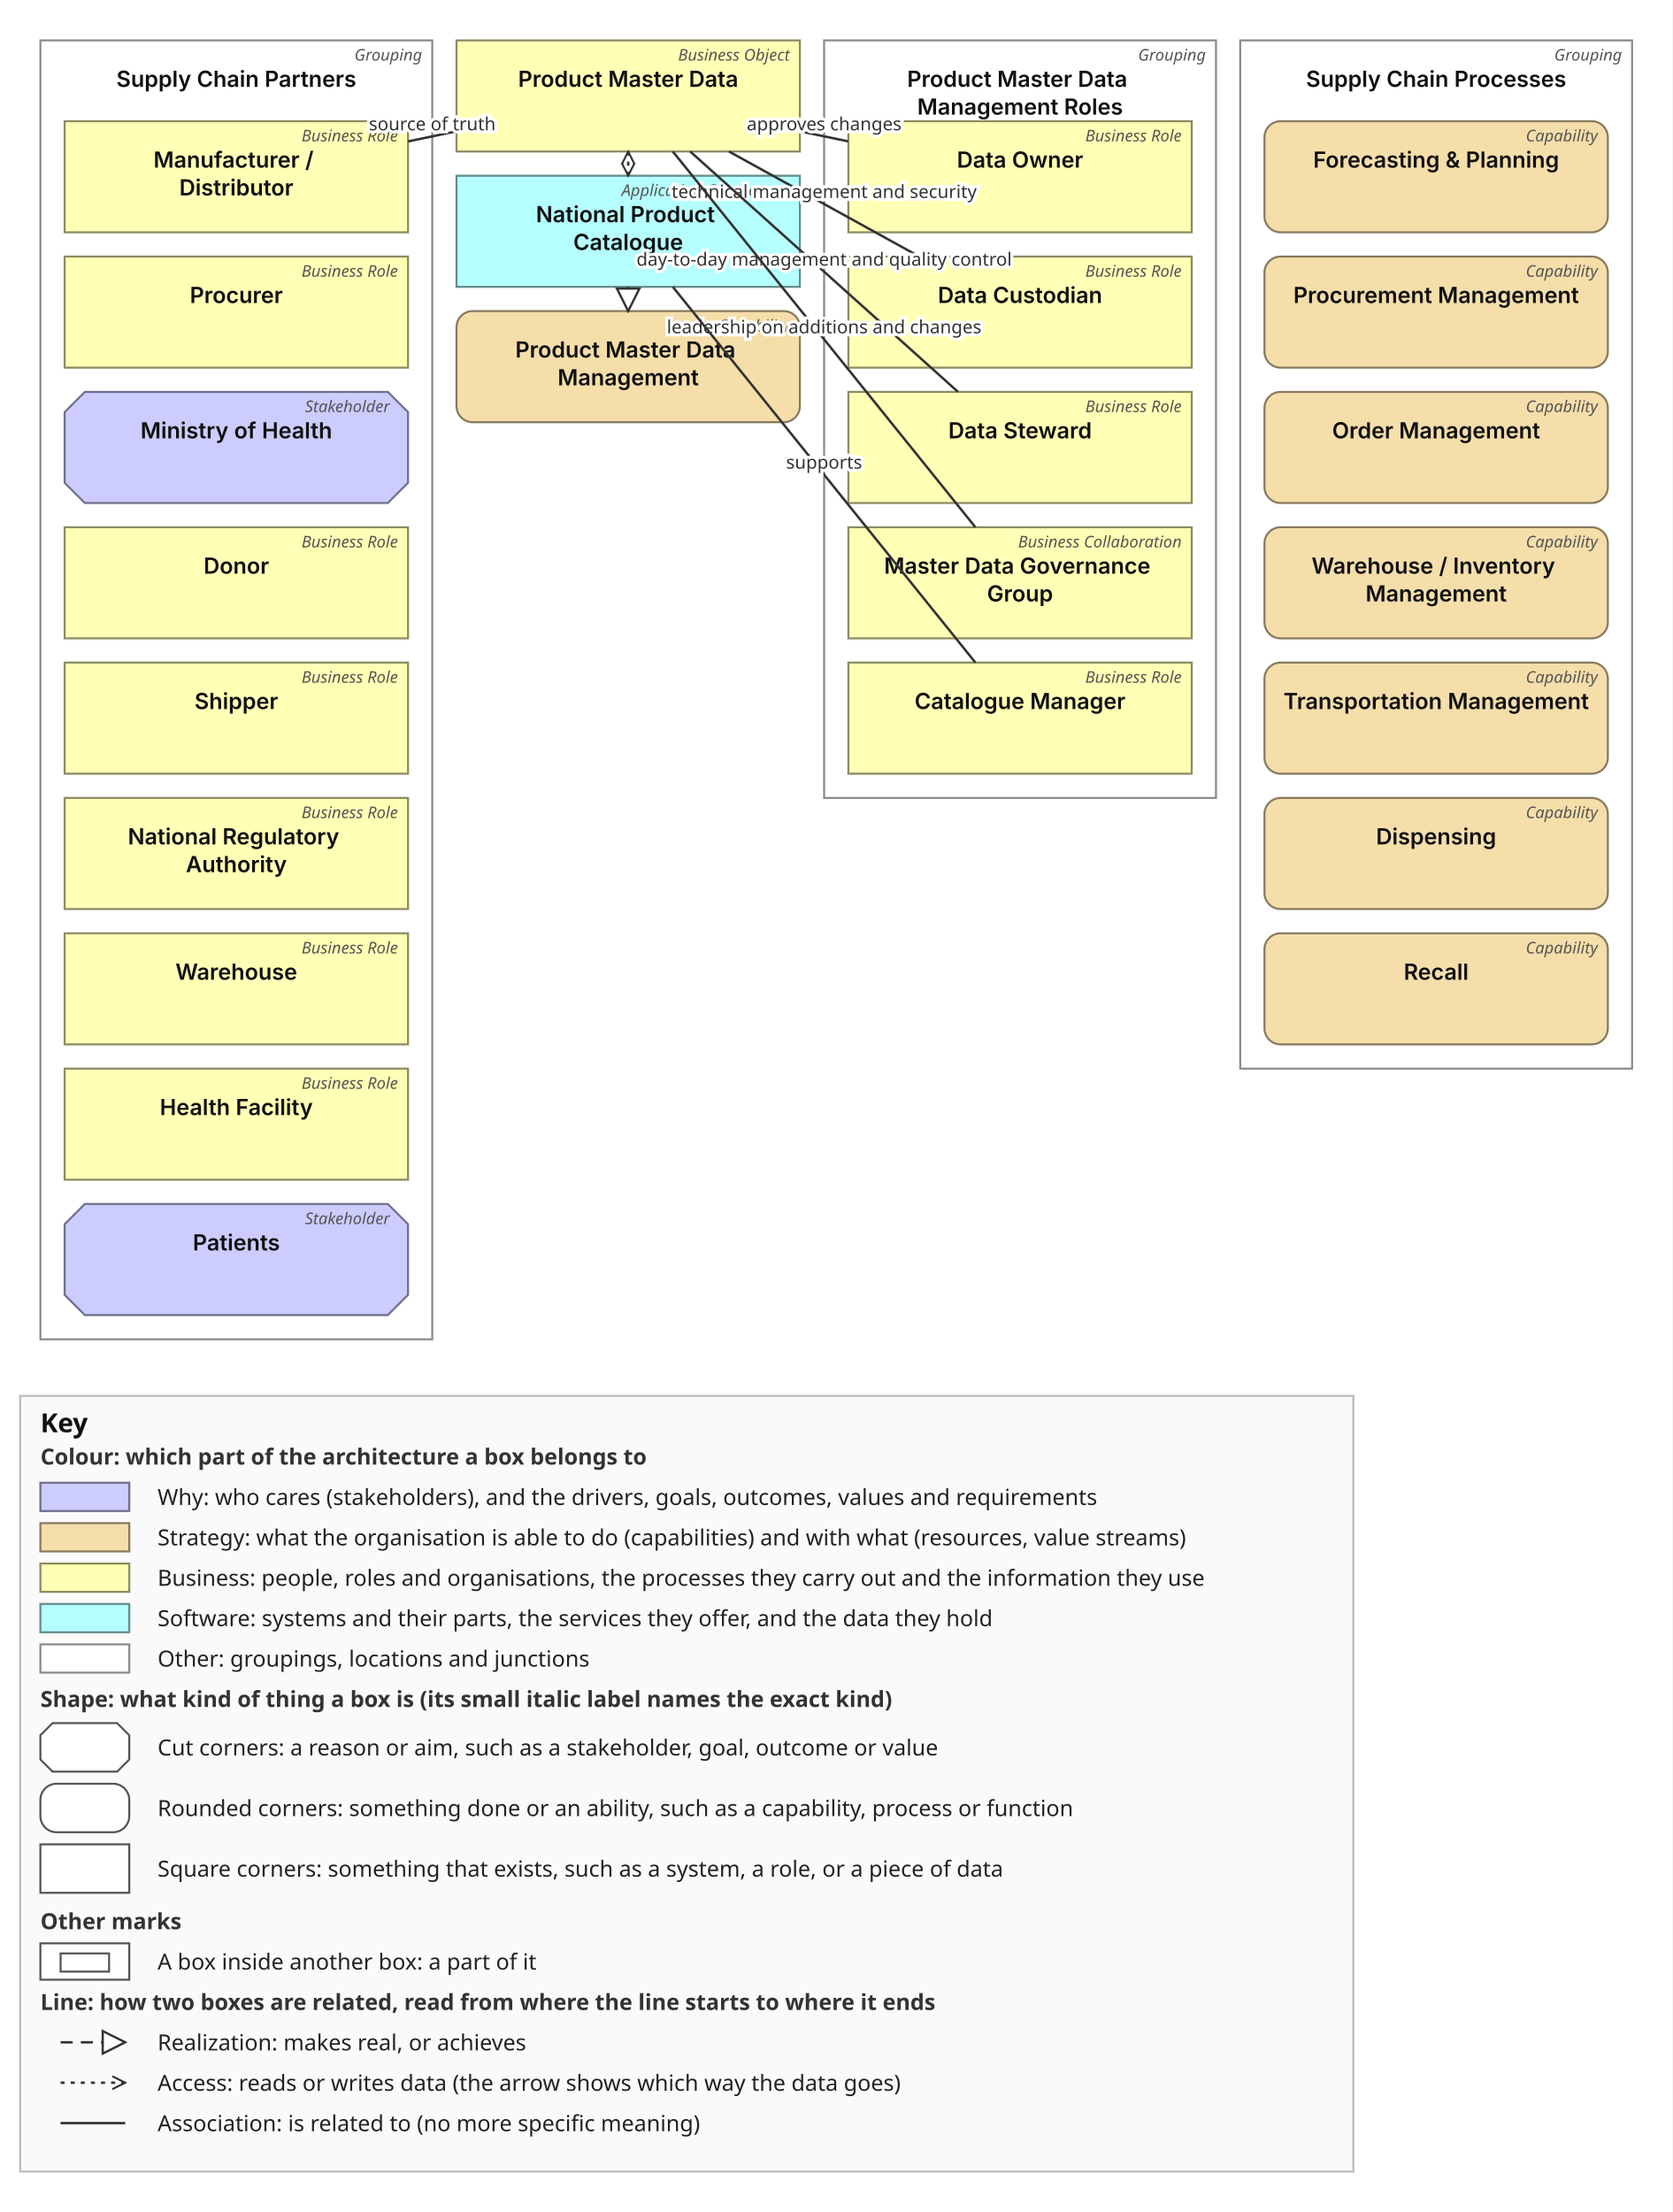
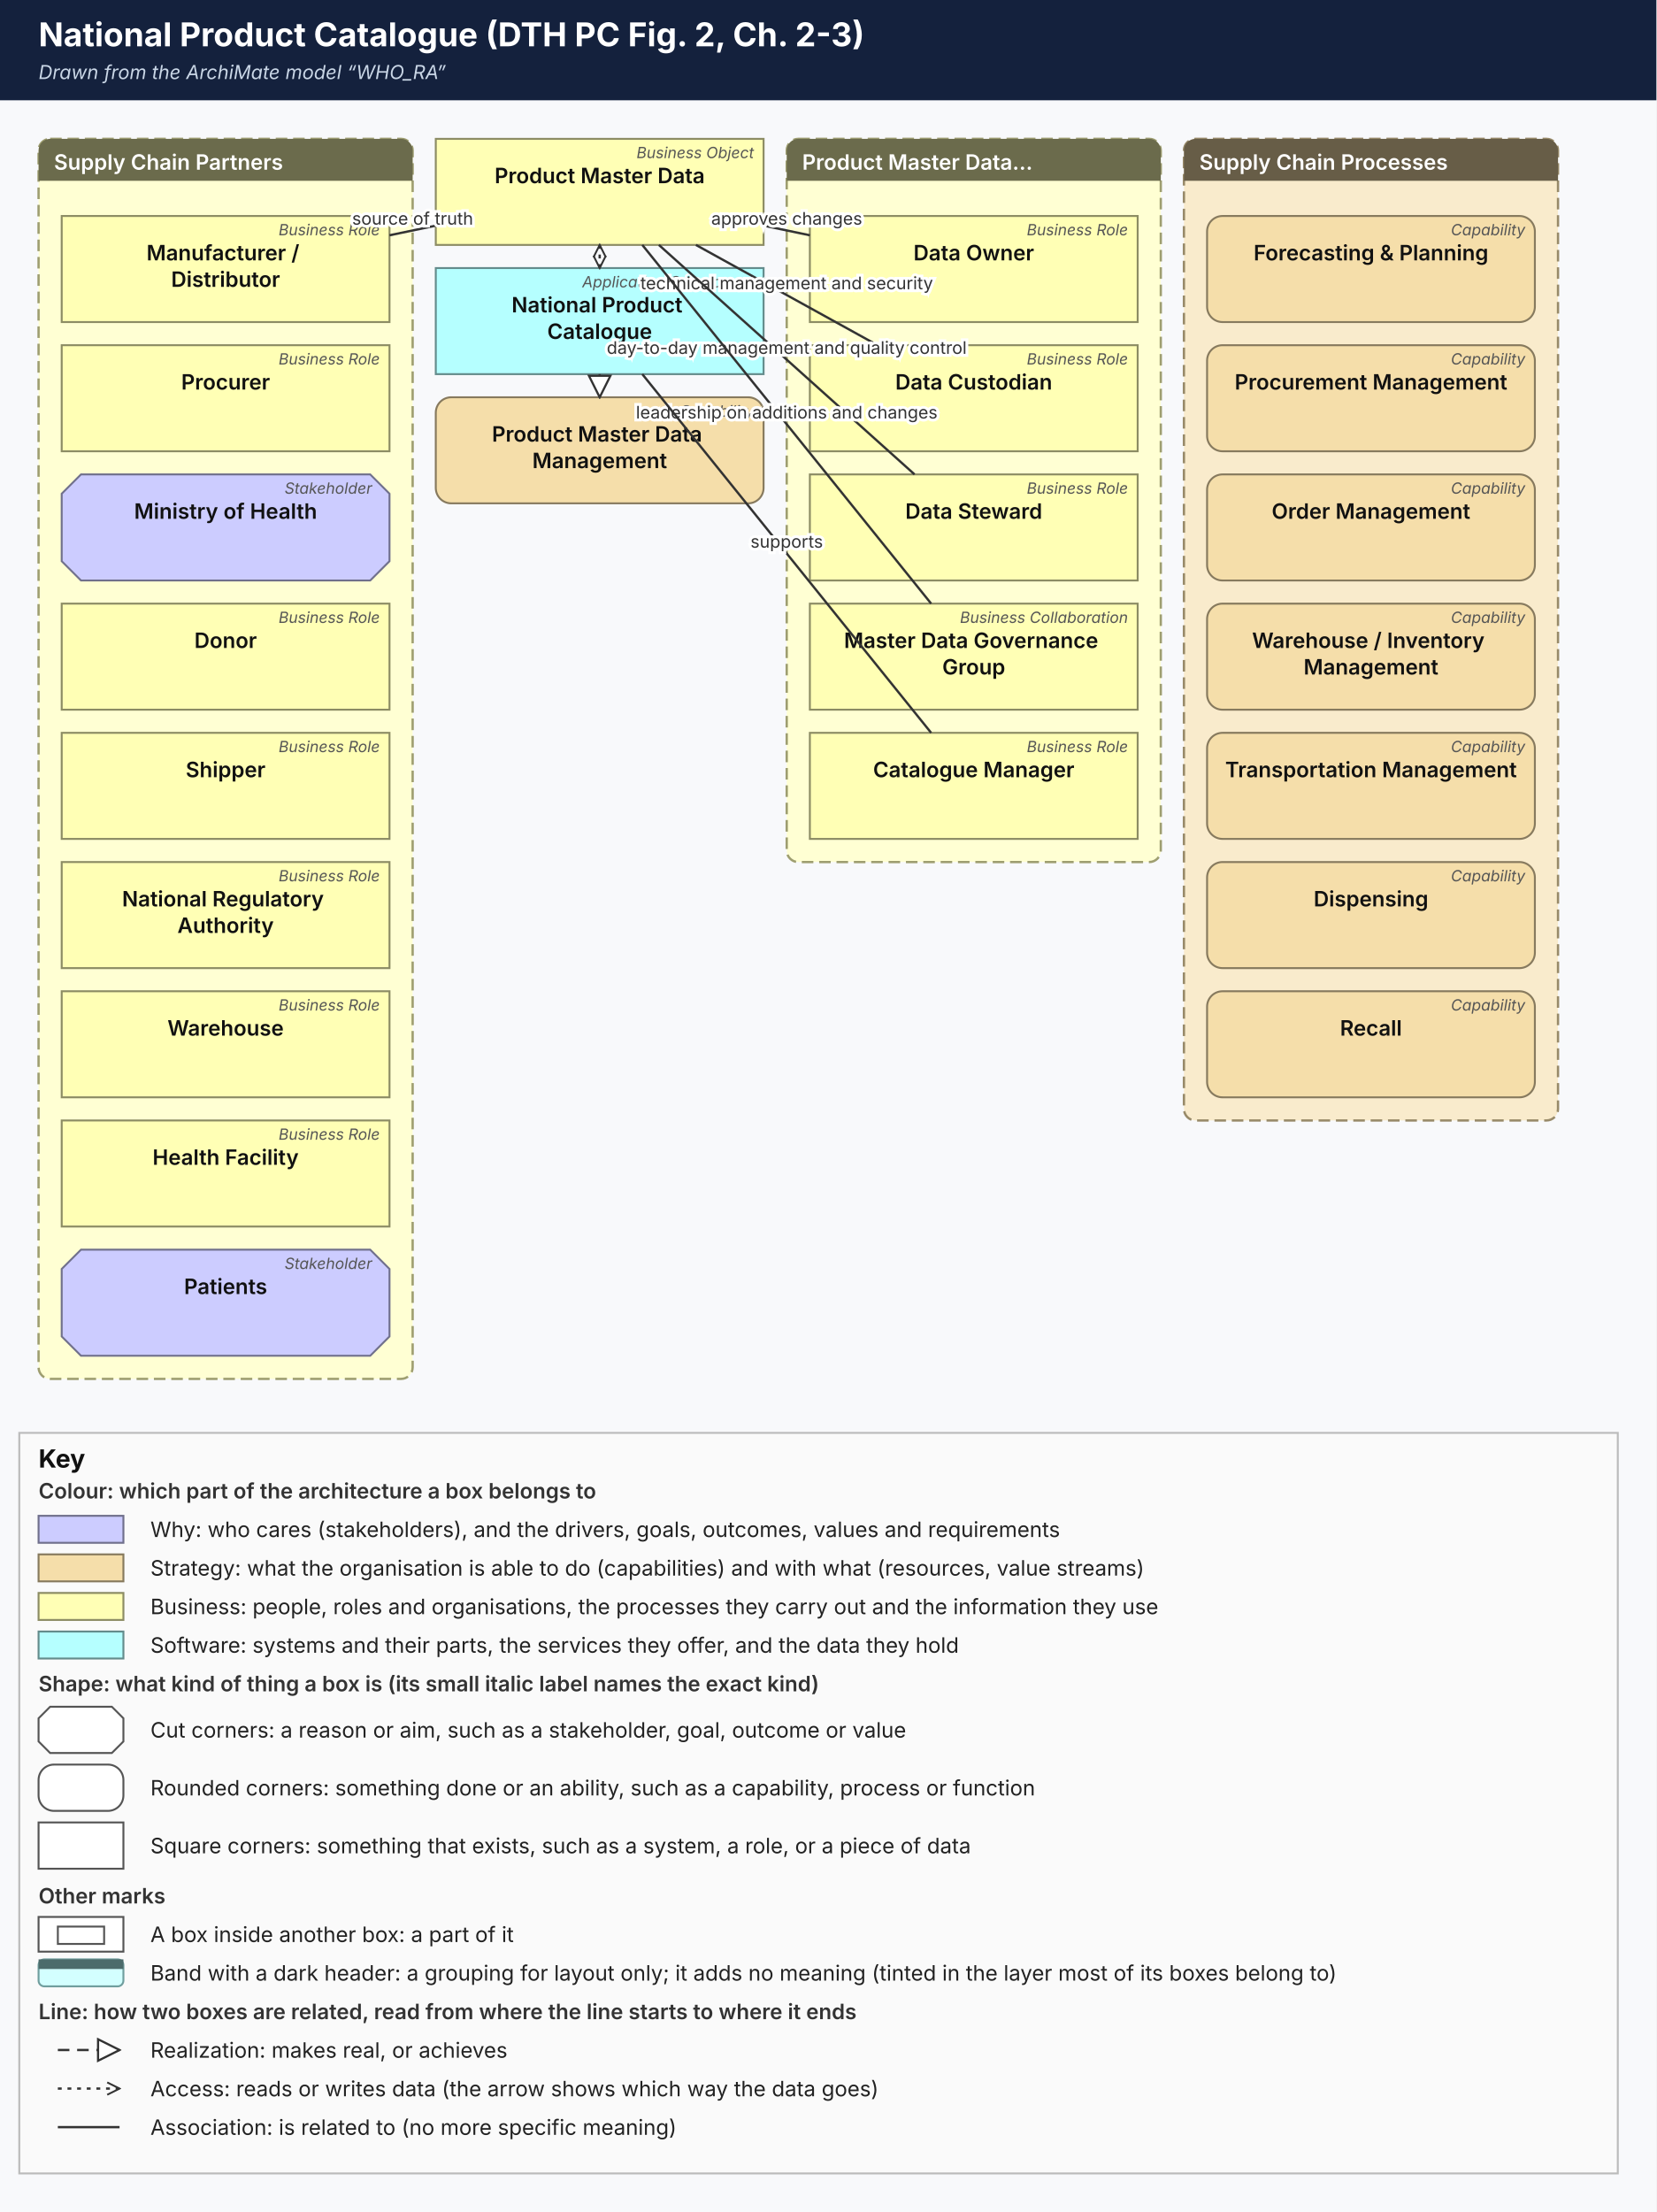
- <svg xmlns="http://www.w3.org/2000/svg" viewBox="4 4 828 1095" width="828" height="1095" role="img" aria-labelledby="av-title">
+ <svg xmlns="http://www.w3.org/2000/svg" viewBox="4 -48 859 1147" width="859" height="1147" role="img" aria-labelledby="av-title">
  <style>
- .av-name{font:600 11px system-ui,-apple-system,"Segoe UI",sans-serif;fill:#111}
- .av-type{font:italic 8px system-ui,sans-serif;fill:#555}
- .av-group{font:600 11px system-ui,sans-serif;fill:#333}
- .av-note{font:10px system-ui,sans-serif;fill:#222}
- .av-key{font:11px system-ui,sans-serif;fill:#222}
- .av-keyh{font:600 11px system-ui,sans-serif;fill:#333}
- .av-keyt{font:700 13px system-ui,sans-serif;fill:#111}
- .av-rel{font:9px system-ui,sans-serif;fill:#333;paint-order:stroke;stroke:#fff;stroke-width:3px}
+ .av-name{font:600 11px Inter, "Segoe UI", system-ui, -apple-system, Helvetica, Arial, sans-serif;fill:#111}
+ .av-type{font:italic 8px Inter, "Segoe UI", system-ui, -apple-system, Helvetica, Arial, sans-serif;fill:#555}
+ .av-group{font:600 11px Inter, "Segoe UI", system-ui, -apple-system, Helvetica, Arial, sans-serif;fill:#333}
+ .av-note{font:10px Inter, "Segoe UI", system-ui, -apple-system, Helvetica, Arial, sans-serif;fill:#222}
+ .av-key{font:11px Inter, "Segoe UI", system-ui, -apple-system, Helvetica, Arial, sans-serif;fill:#222}
+ .av-keyh{font:600 11px Inter, "Segoe UI", system-ui, -apple-system, Helvetica, Arial, sans-serif;fill:#333}
+ .av-keyt{font:700 13px Inter, "Segoe UI", system-ui, -apple-system, Helvetica, Arial, sans-serif;fill:#111}
+ .av-rel{font:9px Inter, "Segoe UI", system-ui, -apple-system, Helvetica, Arial, sans-serif;fill:#333;paint-order:stroke;stroke:#fff;stroke-width:3px}
a:hover rect,a:hover polygon,a:focus rect,a:focus polygon{stroke:#06c;stroke-width:2.5}
</style>
  <defs>
    <marker id="arrow-open" viewBox="0 0 12 12" refX="11" refY="6" markerWidth="11" markerHeight="11" orient="auto-start-reverse" markerUnits="userSpaceOnUse">
      <path d="M1 1 L11 6 L1 11" fill="none" stroke="#333" stroke-width="1.3" />
    </marker>
    <marker id="arrow-filled" viewBox="0 0 12 12" refX="11" refY="6" markerWidth="11" markerHeight="11" orient="auto-start-reverse" markerUnits="userSpaceOnUse">
      <path d="M1 1 L11 6 L1 11 Z" fill="#333" />
    </marker>
    <marker id="arrow-small" viewBox="0 0 10 10" refX="9" refY="5" markerWidth="8" markerHeight="8" orient="auto-start-reverse" markerUnits="userSpaceOnUse">
      <path d="M1 1 L9 5 L1 9" fill="none" stroke="#333" stroke-width="1.2" />
    </marker>
    <marker id="triangle-hollow" viewBox="0 0 14 14" refX="13" refY="7" markerWidth="13" markerHeight="13" orient="auto-start-reverse" markerUnits="userSpaceOnUse">
      <path d="M1 1 L13 7 L1 13 Z" fill="#fff" stroke="#333" stroke-width="1.2" />
    </marker>
    <marker id="diamond-filled" viewBox="0 0 16 10" refX="1" refY="5" markerWidth="16" markerHeight="10" orient="auto-start-reverse" markerUnits="userSpaceOnUse">
      <path d="M1 5 L8 1 L15 5 L8 9 Z" fill="#333" />
    </marker>
    <marker id="diamond-hollow" viewBox="0 0 16 10" refX="1" refY="5" markerWidth="16" markerHeight="10" orient="auto-start-reverse" markerUnits="userSpaceOnUse">
      <path d="M1 5 L8 1 L15 5 L8 9 Z" fill="#fff" stroke="#333" stroke-width="1.2" />
    </marker>
    <marker id="dot" viewBox="0 0 8 8" refX="4" refY="4" markerWidth="7" markerHeight="7" orient="auto" markerUnits="userSpaceOnUse">
      <circle cx="4" cy="4" r="3.2" fill="#333" />
    </marker>
    <pattern id="missing" width="8" height="8" patternUnits="userSpaceOnUse" patternTransform="rotate(45)">
      <rect width="8" height="8" fill="#fff" />
      <line x1="0" y1="0" x2="0" y2="8" stroke="#d33" stroke-width="2" />
    </pattern>
  </defs>
-   <rect x="4" y="4" width="828" height="1095" fill="#fff" />
+   <rect x="4" y="-48" width="859" height="1147" fill="#f8f9fb" />
+   <rect x="4" y="-48" width="859" height="52" fill="#14213d" />
+   <text x="24" y="-24" style="font:700 17px Inter, &quot;Segoe UI&quot;, system-ui, -apple-system, Helvetica, Arial, sans-serif;fill:#fff">National Product Catalogue (DTH PC Fig. 2, Ch. 2-3)</text>
+   <text x="24" y="-7" style="font:italic 10px Inter, &quot;Segoe UI&quot;, system-ui, -apple-system, Helvetica, Arial, sans-serif;fill:#c9d6e6">Drawn from the ArchiMate model “WHO_RA”</text>
  <a href="../../../en/dpi-h-ra/archimate/0.3.0-draft.1/elements/supply-chain-partners/" target="_top">
-     <rect x="24" y="24" width="194" height="643" fill="#ffffff" stroke="#8c8c8c" stroke-width="1" />
-     <text class="av-type" x="213" y="34" text-anchor="end">Grouping</text>
-     <text class="av-name" x="121" y="47" text-anchor="middle">
-       <tspan x="121" dy="0">Supply Chain Partners</tspan>
-     </text>
+     <rect x="24" y="24" width="194" height="643" rx="6" fill="#ffffd3" stroke="#9e9e70" stroke-width="1.2" stroke-dasharray="6 3" />
+     <path d="M24 30 a6 6 0 0 1 6 -6 h182 a6 6 0 0 1 6 6 v15.75 h-194 z" fill="#6b6b4c" />
+     <text class="av-group" x="32" y="40" style="fill:#fff">Supply Chain Partners</text>
  </a>
  <a href="../../../en/dpi-h-ra/archimate/0.3.0-draft.1/elements/manufacturer-distributor/" target="_top">
    <rect x="36" y="64" width="170" height="55" fill="#ffffb5" stroke="#8c8c64" stroke-width="1" />
    <text class="av-type" x="201" y="74" text-anchor="end">Business Role</text>
    <text class="av-name" x="121" y="87" text-anchor="middle">
      <tspan x="121" dy="0">Manufacturer /</tspan>
      <tspan x="121" dy="13.75">Distributor</tspan>
    </text>
  </a>
  <a href="../../../en/dpi-h-ra/archimate/0.3.0-draft.1/elements/procurer/" target="_top">
    <rect x="36" y="131" width="170" height="55" fill="#ffffb5" stroke="#8c8c64" stroke-width="1" />
    <text class="av-type" x="201" y="141" text-anchor="end">Business Role</text>
    <text class="av-name" x="121" y="154" text-anchor="middle">
      <tspan x="121" dy="0">Procurer</tspan>
    </text>
  </a>
  <a href="../../../en/dpi-h-ra/archimate/0.3.0-draft.1/elements/ministry-of-health/" target="_top">
    <polygon points="46,198 196,198 206,208 206,243 196,253 46,253 36,243 36,208" fill="#ccccff" stroke="#70708c" stroke-width="1" />
    <text class="av-type" x="197" y="208" text-anchor="end">Stakeholder</text>
    <text class="av-name" x="121" y="221" text-anchor="middle">
      <tspan x="121" dy="0">Ministry of Health</tspan>
    </text>
  </a>
  <a href="../../../en/dpi-h-ra/archimate/0.3.0-draft.1/elements/donor/" target="_top">
    <rect x="36" y="265" width="170" height="55" fill="#ffffb5" stroke="#8c8c64" stroke-width="1" />
    <text class="av-type" x="201" y="275" text-anchor="end">Business Role</text>
    <text class="av-name" x="121" y="288" text-anchor="middle">
      <tspan x="121" dy="0">Donor</tspan>
    </text>
  </a>
  <a href="../../../en/dpi-h-ra/archimate/0.3.0-draft.1/elements/shipper/" target="_top">
    <rect x="36" y="332" width="170" height="55" fill="#ffffb5" stroke="#8c8c64" stroke-width="1" />
    <text class="av-type" x="201" y="342" text-anchor="end">Business Role</text>
    <text class="av-name" x="121" y="355" text-anchor="middle">
      <tspan x="121" dy="0">Shipper</tspan>
    </text>
  </a>
  <a href="../../../en/dpi-h-ra/archimate/0.3.0-draft.1/elements/national-regulatory-authority/" target="_top">
    <rect x="36" y="399" width="170" height="55" fill="#ffffb5" stroke="#8c8c64" stroke-width="1" />
    <text class="av-type" x="201" y="409" text-anchor="end">Business Role</text>
    <text class="av-name" x="121" y="422" text-anchor="middle">
      <tspan x="121" dy="0">National Regulatory</tspan>
      <tspan x="121" dy="13.75">Authority</tspan>
    </text>
  </a>
  <a href="../../../en/dpi-h-ra/archimate/0.3.0-draft.1/elements/warehouse/" target="_top">
    <rect x="36" y="466" width="170" height="55" fill="#ffffb5" stroke="#8c8c64" stroke-width="1" />
    <text class="av-type" x="201" y="476" text-anchor="end">Business Role</text>
    <text class="av-name" x="121" y="489" text-anchor="middle">
      <tspan x="121" dy="0">Warehouse</tspan>
    </text>
  </a>
  <a href="../../../en/dpi-h-ra/archimate/0.3.0-draft.1/elements/health-facility/" target="_top">
    <rect x="36" y="533" width="170" height="55" fill="#ffffb5" stroke="#8c8c64" stroke-width="1" />
    <text class="av-type" x="201" y="543" text-anchor="end">Business Role</text>
    <text class="av-name" x="121" y="556" text-anchor="middle">
      <tspan x="121" dy="0">Health Facility</tspan>
    </text>
  </a>
  <a href="../../../en/dpi-h-ra/archimate/0.3.0-draft.1/elements/patients/" target="_top">
    <polygon points="46,600 196,600 206,610 206,645 196,655 46,655 36,645 36,610" fill="#ccccff" stroke="#70708c" stroke-width="1" />
    <text class="av-type" x="197" y="610" text-anchor="end">Stakeholder</text>
    <text class="av-name" x="121" y="623" text-anchor="middle">
      <tspan x="121" dy="0">Patients</tspan>
    </text>
  </a>
  <a href="../../../en/dpi-h-ra/archimate/0.3.0-draft.1/elements/product-master-data/" target="_top">
    <rect x="230" y="24" width="170" height="55" fill="#ffffb5" stroke="#8c8c64" stroke-width="1" />
    <text class="av-type" x="395" y="34" text-anchor="end">Business Object</text>
    <text class="av-name" x="315" y="47" text-anchor="middle">
      <tspan x="315" dy="0">Product Master Data</tspan>
    </text>
  </a>
  <a href="../../../en/dpi-h-ra/archimate/0.3.0-draft.1/elements/national-product-catalogue/" target="_top">
    <rect x="230" y="91" width="170" height="55" fill="#b5ffff" stroke="#648c8c" stroke-width="1" />
    <text class="av-type" x="395" y="101" text-anchor="end">Application Component</text>
    <text class="av-name" x="315" y="114" text-anchor="middle">
      <tspan x="315" dy="0">National Product</tspan>
      <tspan x="315" dy="13.75">Catalogue</tspan>
    </text>
  </a>
  <a href="../../../en/dpi-h-ra/archimate/0.3.0-draft.1/elements/product-master-data-management/" target="_top">
    <rect x="230" y="158" width="170" height="55" rx="8" fill="#f5deaa" stroke="#877a5e" stroke-width="1" />
    <text class="av-type" x="395" y="168" text-anchor="end">Capability</text>
    <text class="av-name" x="315" y="181" text-anchor="middle">
      <tspan x="315" dy="0">Product Master Data</tspan>
      <tspan x="315" dy="13.75">Management</tspan>
    </text>
  </a>
  <a href="../../../en/dpi-h-ra/archimate/0.3.0-draft.1/elements/product-master-data-management-roles/" target="_top">
-     <rect x="412" y="24" width="194" height="375" fill="#ffffff" stroke="#8c8c8c" stroke-width="1" />
-     <text class="av-type" x="601" y="34" text-anchor="end">Grouping</text>
-     <text class="av-name" x="509" y="47" text-anchor="middle">
-       <tspan x="509" dy="0">Product Master Data</tspan>
-       <tspan x="509" dy="13.75">Management Roles</tspan>
-     </text>
+     <rect x="412" y="24" width="194" height="375" rx="6" fill="#ffffd3" stroke="#9e9e70" stroke-width="1.2" stroke-dasharray="6 3" />
+     <path d="M412 30 a6 6 0 0 1 6 -6 h182 a6 6 0 0 1 6 6 v15.75 h-194 z" fill="#6b6b4c" />
+     <text class="av-group" x="420" y="40" style="fill:#fff">Product Master Data…</text>
  </a>
  <a href="../../../en/dpi-h-ra/archimate/0.3.0-draft.1/elements/data-owner/" target="_top">
    <rect x="424" y="64" width="170" height="55" fill="#ffffb5" stroke="#8c8c64" stroke-width="1" />
    <text class="av-type" x="589" y="74" text-anchor="end">Business Role</text>
    <text class="av-name" x="509" y="87" text-anchor="middle">
      <tspan x="509" dy="0">Data Owner</tspan>
    </text>
  </a>
  <a href="../../../en/dpi-h-ra/archimate/0.3.0-draft.1/elements/data-custodian/" target="_top">
    <rect x="424" y="131" width="170" height="55" fill="#ffffb5" stroke="#8c8c64" stroke-width="1" />
    <text class="av-type" x="589" y="141" text-anchor="end">Business Role</text>
    <text class="av-name" x="509" y="154" text-anchor="middle">
      <tspan x="509" dy="0">Data Custodian</tspan>
    </text>
  </a>
  <a href="../../../en/dpi-h-ra/archimate/0.3.0-draft.1/elements/data-steward/" target="_top">
    <rect x="424" y="198" width="170" height="55" fill="#ffffb5" stroke="#8c8c64" stroke-width="1" />
    <text class="av-type" x="589" y="208" text-anchor="end">Business Role</text>
    <text class="av-name" x="509" y="221" text-anchor="middle">
      <tspan x="509" dy="0">Data Steward</tspan>
    </text>
  </a>
  <a href="../../../en/dpi-h-ra/archimate/0.3.0-draft.1/elements/master-data-governance-group/" target="_top">
    <rect x="424" y="265" width="170" height="55" fill="#ffffb5" stroke="#8c8c64" stroke-width="1" />
    <text class="av-type" x="589" y="275" text-anchor="end">Business Collaboration</text>
    <text class="av-name" x="509" y="288" text-anchor="middle">
      <tspan x="509" dy="0">Master Data Governance</tspan>
      <tspan x="509" dy="13.75">Group</tspan>
    </text>
  </a>
  <a href="../../../en/dpi-h-ra/archimate/0.3.0-draft.1/elements/catalogue-manager/" target="_top">
    <rect x="424" y="332" width="170" height="55" fill="#ffffb5" stroke="#8c8c64" stroke-width="1" />
    <text class="av-type" x="589" y="342" text-anchor="end">Business Role</text>
    <text class="av-name" x="509" y="355" text-anchor="middle">
      <tspan x="509" dy="0">Catalogue Manager</tspan>
    </text>
  </a>
  <a href="../../../en/dpi-h-ra/archimate/0.3.0-draft.1/elements/supply-chain-processes/" target="_top">
-     <rect x="618" y="24" width="194" height="509" fill="#ffffff" stroke="#8c8c8c" stroke-width="1" />
-     <text class="av-type" x="807" y="34" text-anchor="end">Grouping</text>
-     <text class="av-name" x="715" y="47" text-anchor="middle">
-       <tspan x="715" dy="0">Supply Chain Processes</tspan>
-     </text>
+     <rect x="618" y="24" width="194" height="509" rx="6" fill="#f9ebcc" stroke="#988a69" stroke-width="1.2" stroke-dasharray="6 3" />
+     <path d="M618 30 a6 6 0 0 1 6 -6 h182 a6 6 0 0 1 6 6 v15.75 h-194 z" fill="#675d47" />
+     <text class="av-group" x="626" y="40" style="fill:#fff">Supply Chain Processes</text>
  </a>
  <a href="../../../en/dpi-h-ra/archimate/0.3.0-draft.1/elements/forecasting-planning/" target="_top">
    <rect x="630" y="64" width="170" height="55" rx="8" fill="#f5deaa" stroke="#877a5e" stroke-width="1" />
    <text class="av-type" x="795" y="74" text-anchor="end">Capability</text>
    <text class="av-name" x="715" y="87" text-anchor="middle">
      <tspan x="715" dy="0">Forecasting &amp; Planning</tspan>
    </text>
  </a>
  <a href="../../../en/dpi-h-ra/archimate/0.3.0-draft.1/elements/procurement-management/" target="_top">
    <rect x="630" y="131" width="170" height="55" rx="8" fill="#f5deaa" stroke="#877a5e" stroke-width="1" />
    <text class="av-type" x="795" y="141" text-anchor="end">Capability</text>
    <text class="av-name" x="715" y="154" text-anchor="middle">
      <tspan x="715" dy="0">Procurement Management</tspan>
    </text>
  </a>
  <a href="../../../en/dpi-h-ra/archimate/0.3.0-draft.1/elements/order-management/" target="_top">
    <rect x="630" y="198" width="170" height="55" rx="8" fill="#f5deaa" stroke="#877a5e" stroke-width="1" />
    <text class="av-type" x="795" y="208" text-anchor="end">Capability</text>
    <text class="av-name" x="715" y="221" text-anchor="middle">
      <tspan x="715" dy="0">Order Management</tspan>
    </text>
  </a>
  <a href="../../../en/dpi-h-ra/archimate/0.3.0-draft.1/elements/warehouse-inventory-management/" target="_top">
    <rect x="630" y="265" width="170" height="55" rx="8" fill="#f5deaa" stroke="#877a5e" stroke-width="1" />
    <text class="av-type" x="795" y="275" text-anchor="end">Capability</text>
    <text class="av-name" x="715" y="288" text-anchor="middle">
      <tspan x="715" dy="0">Warehouse / Inventory</tspan>
      <tspan x="715" dy="13.75">Management</tspan>
    </text>
  </a>
  <a href="../../../en/dpi-h-ra/archimate/0.3.0-draft.1/elements/transportation-management/" target="_top">
    <rect x="630" y="332" width="170" height="55" rx="8" fill="#f5deaa" stroke="#877a5e" stroke-width="1" />
    <text class="av-type" x="795" y="342" text-anchor="end">Capability</text>
    <text class="av-name" x="715" y="355" text-anchor="middle">
      <tspan x="715" dy="0">Transportation Management</tspan>
    </text>
  </a>
  <a href="../../../en/dpi-h-ra/archimate/0.3.0-draft.1/elements/dispensing/" target="_top">
    <rect x="630" y="399" width="170" height="55" rx="8" fill="#f5deaa" stroke="#877a5e" stroke-width="1" />
    <text class="av-type" x="795" y="409" text-anchor="end">Capability</text>
    <text class="av-name" x="715" y="422" text-anchor="middle">
      <tspan x="715" dy="0">Dispensing</tspan>
    </text>
  </a>
  <a href="../../../en/dpi-h-ra/archimate/0.3.0-draft.1/elements/recall/" target="_top">
    <rect x="630" y="466" width="170" height="55" rx="8" fill="#f5deaa" stroke="#877a5e" stroke-width="1" />
    <text class="av-type" x="795" y="476" text-anchor="end">Capability</text>
    <text class="av-name" x="715" y="489" text-anchor="middle">
      <tspan x="715" dy="0">Recall</tspan>
    </text>
  </a>
  <a href="../../../en/dpi-h-ra/archimate/0.3.0-draft.1/relationships/id-c934c8d057dc5837849757db4c095c0b/" target="_top">
    <path d="M206 74 L230 69" fill="none" stroke="#333" stroke-width="1.2" />
    <path d="M206 74 L230 69" fill="none" stroke="transparent" stroke-width="8" />
    <text class="av-rel" x="218" y="68.5" text-anchor="middle">source of truth</text>
  </a>
  <a href="../../../en/dpi-h-ra/archimate/0.3.0-draft.1/relationships/id-717d6539ac12530eaf17842f97986ffd/" target="_top">
    <path d="M315 91 L315 79" fill="none" stroke="#333" stroke-width="1.2" stroke-dasharray="2 3" marker-start="url(#arrow-small)" marker-end="url(#arrow-small)" />
    <path d="M315 91 L315 79" fill="none" stroke="transparent" stroke-width="8" />
  </a>
  <a href="../../../en/dpi-h-ra/archimate/0.3.0-draft.1/relationships/id-4d05e766a4e353f7af161b96206f4ce3/" target="_top">
    <path d="M315 146 L315 158" fill="none" stroke="#333" stroke-width="1.2" stroke-dasharray="6 4" marker-end="url(#triangle-hollow)" />
    <path d="M315 146 L315 158" fill="none" stroke="transparent" stroke-width="8" />
  </a>
  <a href="../../../en/dpi-h-ra/archimate/0.3.0-draft.1/relationships/id-a68923c54f0e528589736b34943d5137/" target="_top">
    <path d="M424 74 L400 69" fill="none" stroke="#333" stroke-width="1.2" />
    <path d="M424 74 L400 69" fill="none" stroke="transparent" stroke-width="8" />
    <text class="av-rel" x="412" y="68.5" text-anchor="middle">approves changes</text>
  </a>
  <a href="../../../en/dpi-h-ra/archimate/0.3.0-draft.1/relationships/id-21000eb0c51d5dd284a1a82765047cc2/" target="_top">
    <path d="M459.1 131 L364.9 79" fill="none" stroke="#333" stroke-width="1.2" />
    <path d="M459.1 131 L364.9 79" fill="none" stroke="transparent" stroke-width="8" />
    <text class="av-rel" x="412" y="102" text-anchor="middle">technical management and security</text>
  </a>
  <a href="../../../en/dpi-h-ra/archimate/0.3.0-draft.1/relationships/id-19bed388f4ff59179710b3fcd7c23173/" target="_top">
    <path d="M478.3 198 L345.7 79" fill="none" stroke="#333" stroke-width="1.2" />
    <path d="M478.3 198 L345.7 79" fill="none" stroke="transparent" stroke-width="8" />
    <text class="av-rel" x="412" y="135.5" text-anchor="middle">day-to-day management and quality control</text>
  </a>
  <a href="../../../en/dpi-h-ra/archimate/0.3.0-draft.1/relationships/id-b0ebcad0788459dabbfe2bca2d63aa55/" target="_top">
    <path d="M486.9 265 L337.1 79" fill="none" stroke="#333" stroke-width="1.2" />
    <path d="M486.9 265 L337.1 79" fill="none" stroke="transparent" stroke-width="8" />
    <text class="av-rel" x="412" y="169" text-anchor="middle">leadership on additions and changes</text>
  </a>
  <a href="../../../en/dpi-h-ra/archimate/0.3.0-draft.1/relationships/id-b7245c76e45954288cdca7c38b9433cb/" target="_top">
    <path d="M486.9 332 L337.1 146" fill="none" stroke="#333" stroke-width="1.2" />
    <path d="M486.9 332 L337.1 146" fill="none" stroke="transparent" stroke-width="8" />
    <text class="av-rel" x="412" y="236" text-anchor="middle">supports</text>
  </a>
  <g class="av-legend">
-     <rect x="14" y="695" width="660" height="384" fill="#fafafa" stroke="#bbb" />
+     <rect x="14" y="695" width="829" height="384" fill="#fafafa" stroke="#bbb" />
    <text class="av-keyt" x="24" y="713">Key</text>
    <text class="av-keyh" x="24" y="729">Colour: which part of the architecture a box belongs to</text>
    <rect x="24" y="738" width="44" height="14" fill="#ccccff" stroke="#70708c" />
    <text class="av-key" x="82" y="749">Why: who cares (stakeholders), and the drivers, goals, outcomes, values and requirements</text>
    <rect x="24" y="758" width="44" height="14" fill="#f5deaa" stroke="#877a5e" />
    <text class="av-key" x="82" y="769">Strategy: what the organisation is able to do (capabilities) and with what (resources, value streams)</text>
    <rect x="24" y="778" width="44" height="14" fill="#ffffb5" stroke="#8c8c64" />
    <text class="av-key" x="82" y="789">Business: people, roles and organisations, the processes they carry out and the information they use</text>
    <rect x="24" y="798" width="44" height="14" fill="#b5ffff" stroke="#648c8c" />
    <text class="av-key" x="82" y="809">Software: systems and their parts, the services they offer, and the data they hold</text>
-     <rect x="24" y="818" width="44" height="14" fill="#ffffff" stroke="#8c8c8c" />
-     <text class="av-key" x="82" y="829">Other: groupings, locations and junctions</text>
-     <text class="av-keyh" x="24" y="849">Shape: what kind of thing a box is (its small italic label names the exact kind)</text>
-     <polygon points="30,857 62,857 68,863 68,875 62,881 30,881 24,875 24,863" fill="#fff" stroke="#555" />
-     <text class="av-key" x="82" y="873">Cut corners: a reason or aim, such as a stakeholder, goal, outcome or value</text>
-     <rect x="24" y="887" width="44" height="24" rx="8" fill="#fff" stroke="#555" />
-     <text class="av-key" x="82" y="903">Rounded corners: something done or an ability, such as a capability, process or function</text>
-     <rect x="24" y="917" width="44" height="24" fill="#fff" stroke="#555" />
-     <text class="av-key" x="82" y="933">Square corners: something that exists, such as a system, a role, or a piece of data</text>
-     <text class="av-keyh" x="24" y="959">Other marks</text>
-     <rect x="24" y="966" width="44" height="18" fill="#fff" stroke="#555" />
-     <rect x="34" y="971" width="24" height="9" fill="#fff" stroke="#555" />
-     <text class="av-key" x="82" y="979">A box inside another box: a part of it</text>
+     <text class="av-keyh" x="24" y="829">Shape: what kind of thing a box is (its small italic label names the exact kind)</text>
+     <polygon points="30,837 62,837 68,843 68,855 62,861 30,861 24,855 24,843" fill="#fff" stroke="#555" />
+     <text class="av-key" x="82" y="853">Cut corners: a reason or aim, such as a stakeholder, goal, outcome or value</text>
+     <rect x="24" y="867" width="44" height="24" rx="8" fill="#fff" stroke="#555" />
+     <text class="av-key" x="82" y="883">Rounded corners: something done or an ability, such as a capability, process or function</text>
+     <rect x="24" y="897" width="44" height="24" fill="#fff" stroke="#555" />
+     <text class="av-key" x="82" y="913">Square corners: something that exists, such as a system, a role, or a piece of data</text>
+     <text class="av-keyh" x="24" y="939">Other marks</text>
+     <rect x="24" y="946" width="44" height="18" fill="#fff" stroke="#555" />
+     <rect x="34" y="951" width="24" height="9" fill="#fff" stroke="#555" />
+     <text class="av-key" x="82" y="959">A box inside another box: a part of it</text>
+     <rect x="24" y="968" width="44" height="14" rx="3" fill="#d3ffff" stroke="#709e9e" />
+     <rect x="24" y="968" width="44" height="5" fill="#4c6b6b" />
+     <text class="av-key" x="82" y="979">Band with a dark header: a grouping for layout only; it adds no meaning (tinted in the layer most of its boxes belong to)</text>
    <text class="av-keyh" x="24" y="999">Line: how two boxes are related, read from where the line starts to where it ends</text>
    <path d="M34 1015 L66 1015" fill="none" stroke="#333" stroke-width="1.2" stroke-dasharray="6 4" marker-end="url(#triangle-hollow)" />
    <text class="av-key" x="82" y="1019">Realization: makes real, or achieves</text>
    <path d="M34 1035 L66 1035" fill="none" stroke="#333" stroke-width="1.2" stroke-dasharray="2 3" marker-end="url(#arrow-small)" />
    <text class="av-key" x="82" y="1039">Access: reads or writes data (the arrow shows which way the data goes)</text>
    <path d="M34 1055 L66 1055" fill="none" stroke="#333" stroke-width="1.2" />
    <text class="av-key" x="82" y="1059">Association: is related to (no more specific meaning)</text>
  </g>
</svg>
